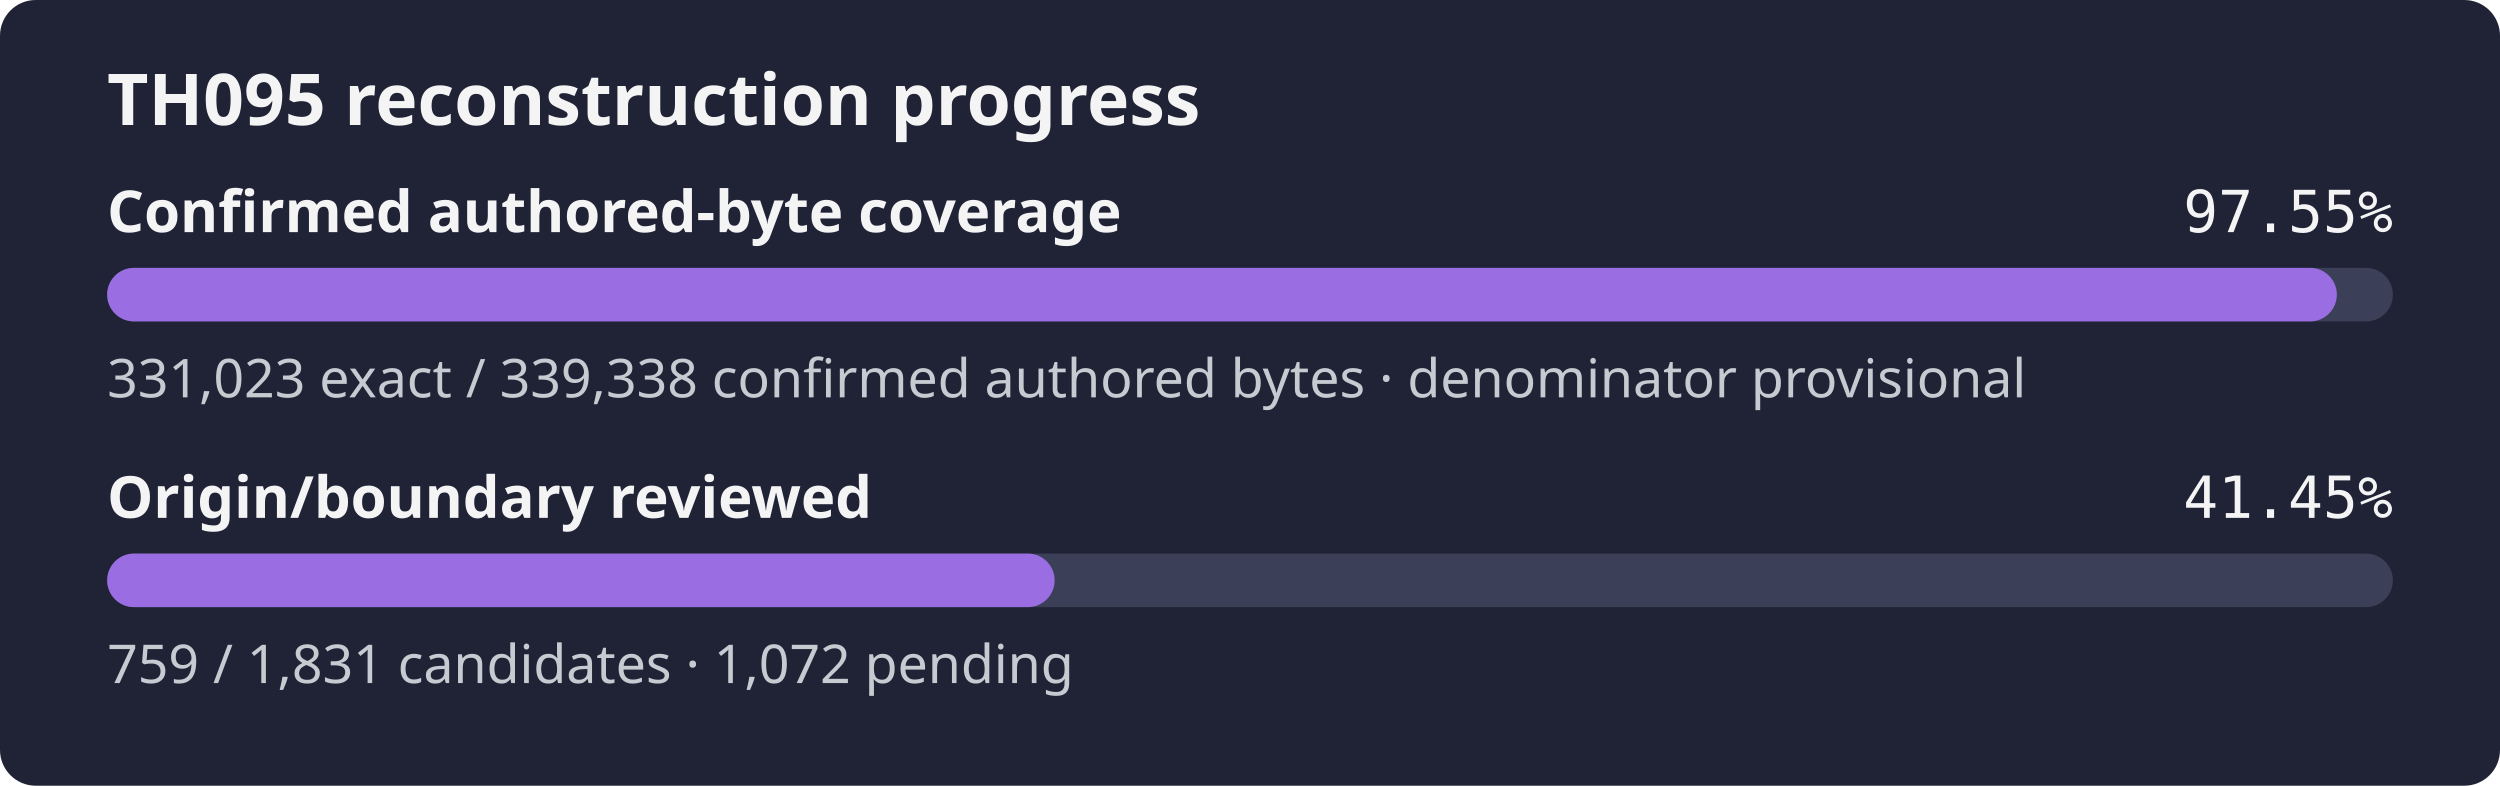
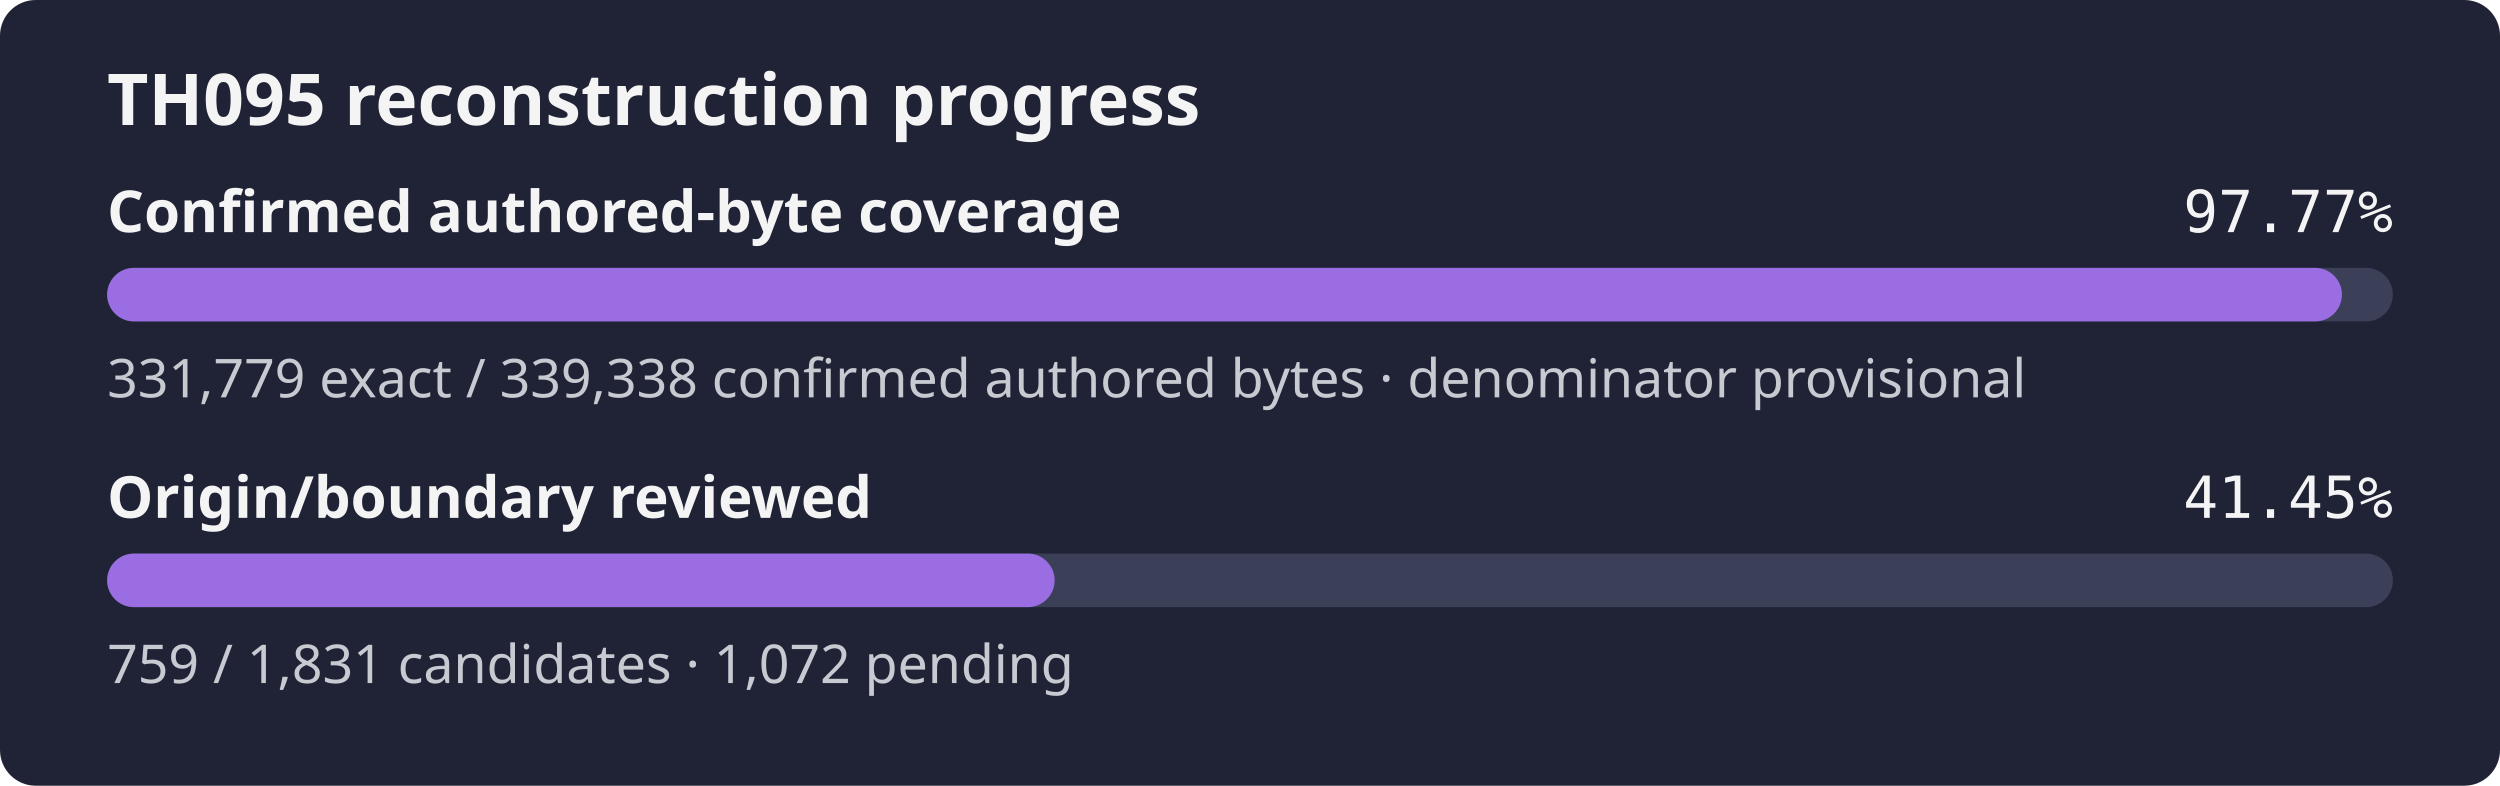
- <svg xmlns="http://www.w3.org/2000/svg" width="560" height="176" role="img" aria-label="TH095 reconstruction progress: 97.55% of the confirmed authored-byte set is exact, origin review 41.45%">
+ <svg xmlns="http://www.w3.org/2000/svg" width="560" height="176" role="img" aria-label="TH095 reconstruction progress: 97.77% of the confirmed authored-byte set is exact, origin review 41.45%">
  <rect width="560" height="176" rx="8" fill="#1f2335" />
  <text x="24" y="28" fill="#f4f4f5" font-family="sans-serif" font-size="16" font-weight="600">TH095 reconstruction progress</text>
  <text x="24" y="52" fill="#f4f4f5" font-family="sans-serif" font-size="13" font-weight="600">Confirmed authored-byte coverage</text>
-   <text x="536" y="52" fill="#f4f4f5" text-anchor="end" font-family="monospace" font-size="13">97.55%</text>
+   <text x="536" y="52" fill="#f4f4f5" text-anchor="end" font-family="monospace" font-size="13">97.77%</text>
  <rect x="24" y="60" width="512" height="12" rx="6" fill="#3b4058" />
-   <rect x="24" y="60" width="499.45" height="12" rx="6" fill="#9b6de3" />
-   <text x="24" y="89" fill="#c8cad2" font-family="sans-serif" font-size="12">331,023 exact / 339,338 confirmed authored bytes · denominator provisional</text>
+   <rect x="24" y="60" width="500.59" height="12" rx="6" fill="#9b6de3" />
+   <text x="24" y="89" fill="#c8cad2" font-family="sans-serif" font-size="12">331,779 exact / 339,338 confirmed authored bytes · denominator provisional</text>
  <text x="24" y="116" fill="#f4f4f5" font-family="sans-serif" font-size="13" font-weight="600">Origin/boundary reviewed</text>
  <text x="536" y="116" fill="#f4f4f5" text-anchor="end" font-family="monospace" font-size="13">41.45%</text>
  <rect x="24" y="124" width="512" height="12" rx="6" fill="#3b4058" />
  <rect x="24" y="124" width="212.24" height="12" rx="6" fill="#9b6de3" />
  <text x="24" y="153" fill="#c8cad2" font-family="sans-serif" font-size="12">759 / 1,831 candidates · 1,072 pending</text>
</svg>
